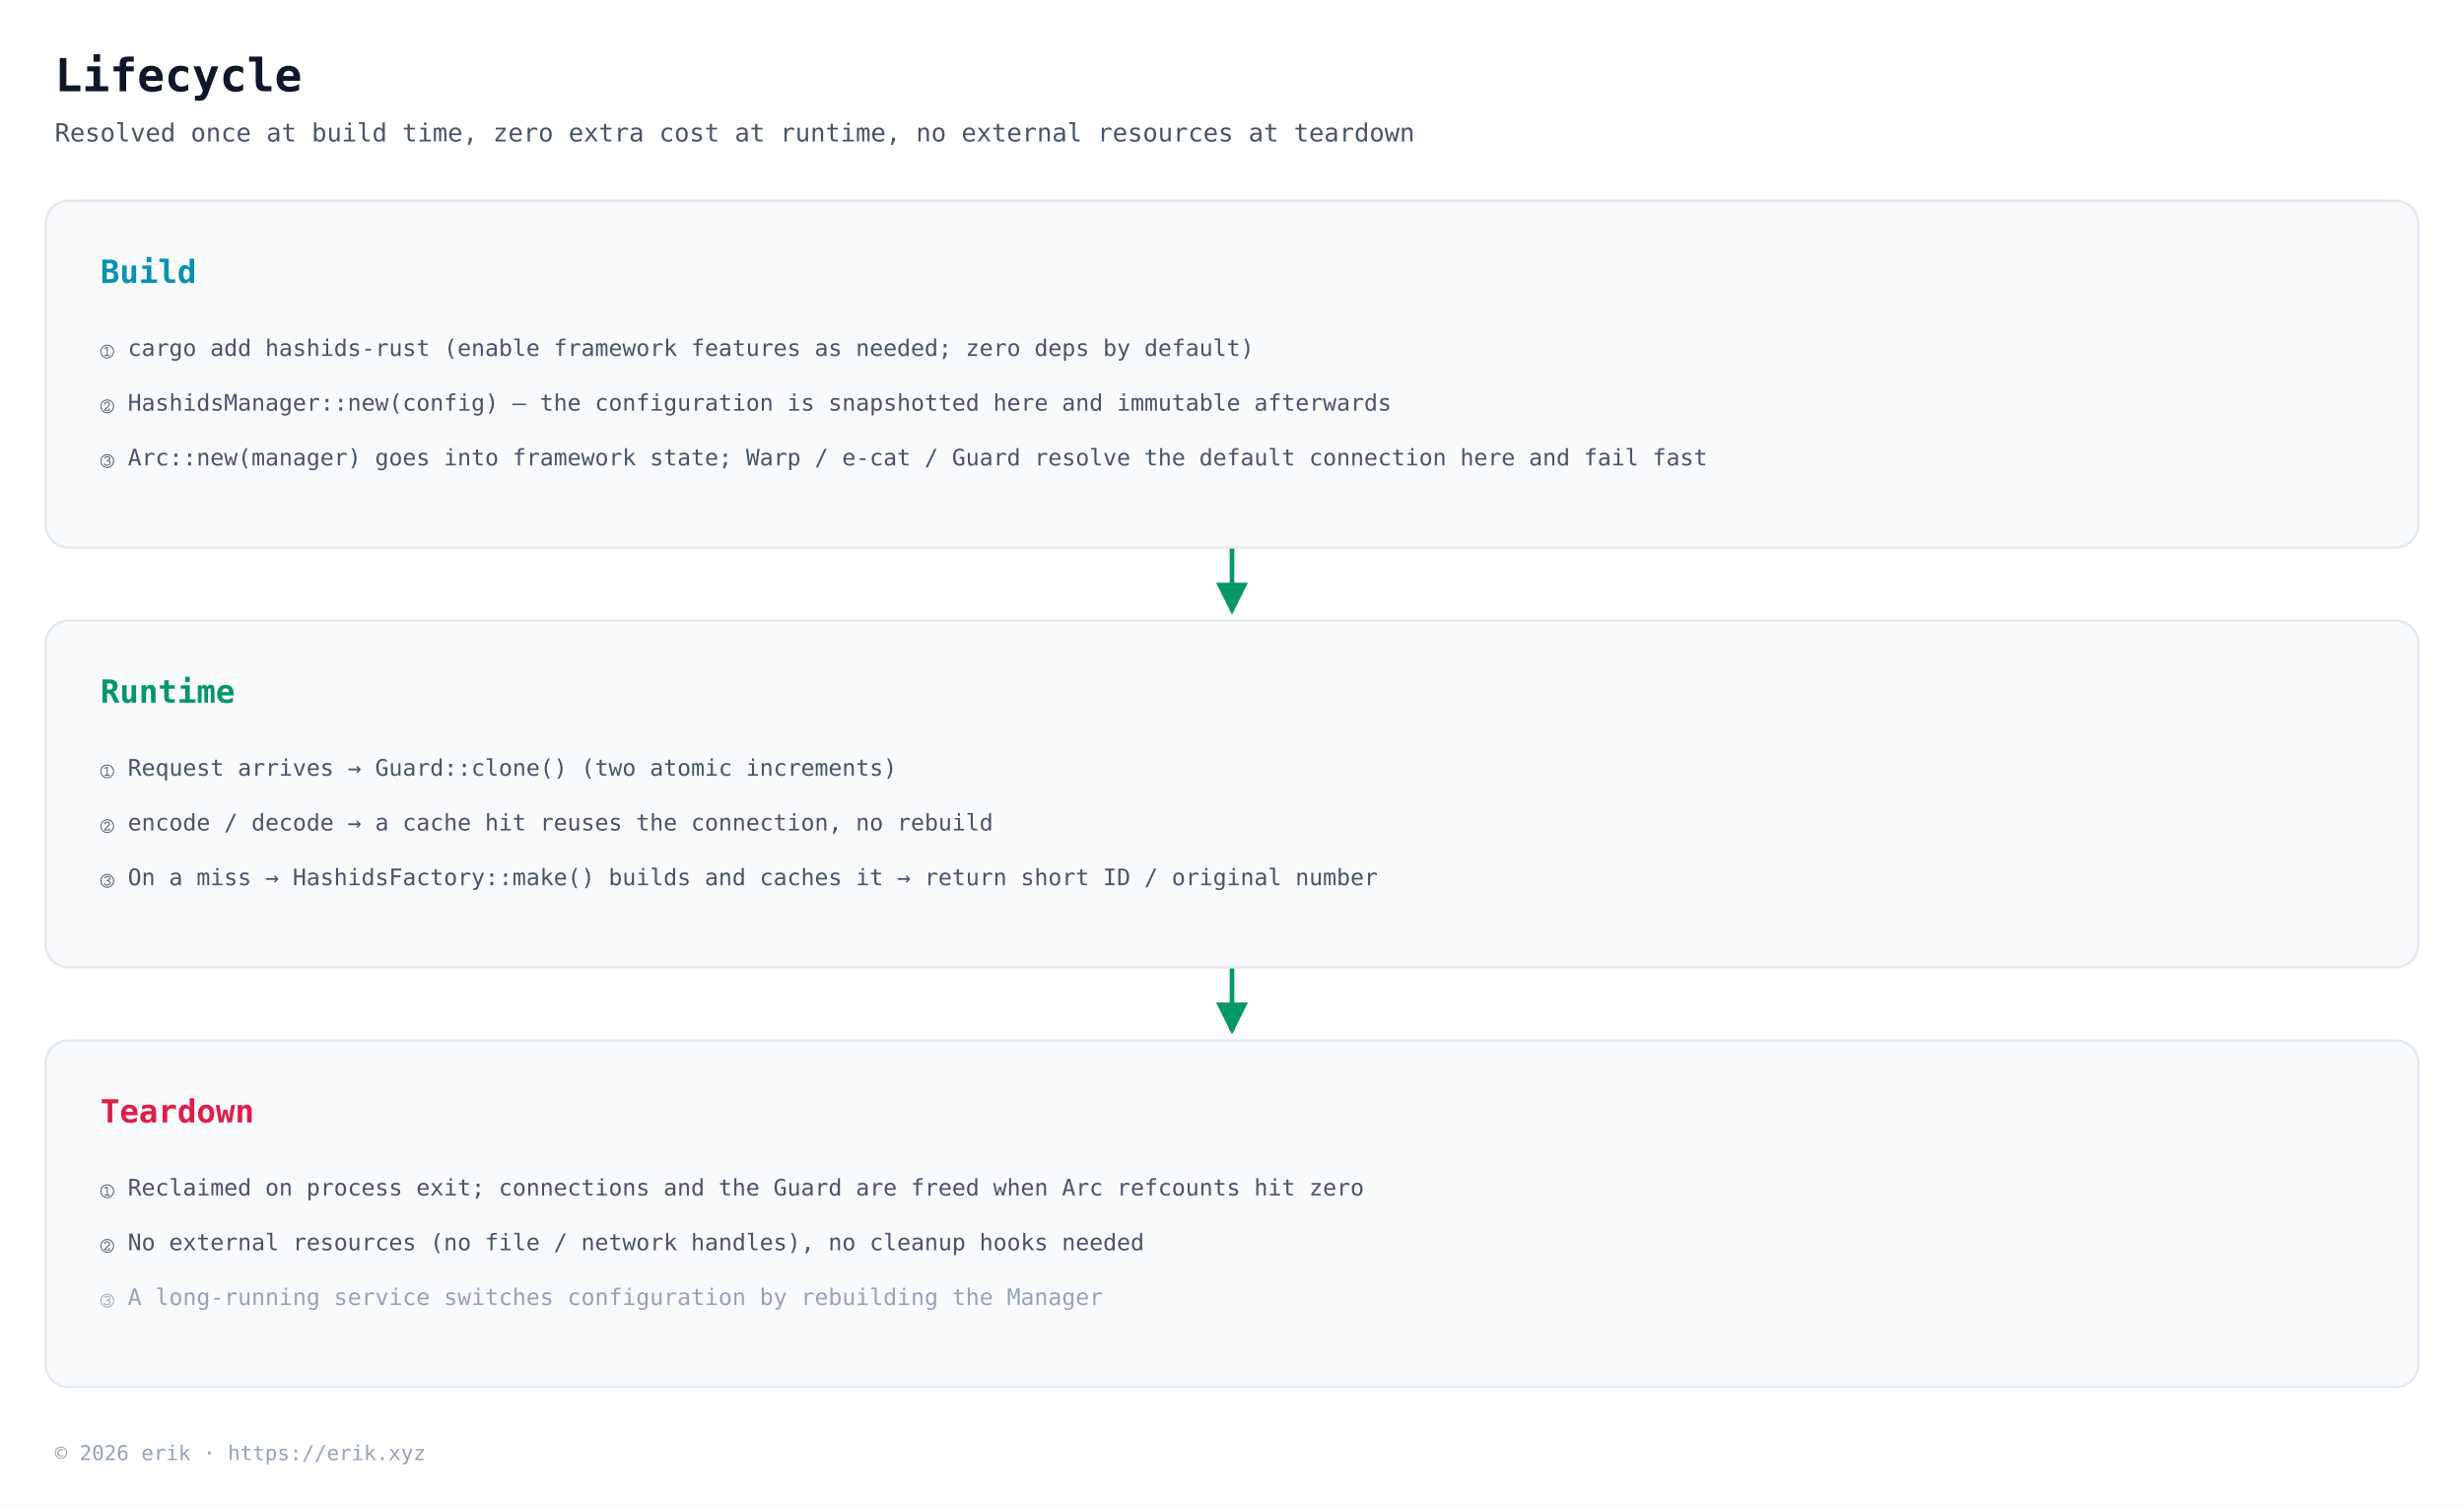
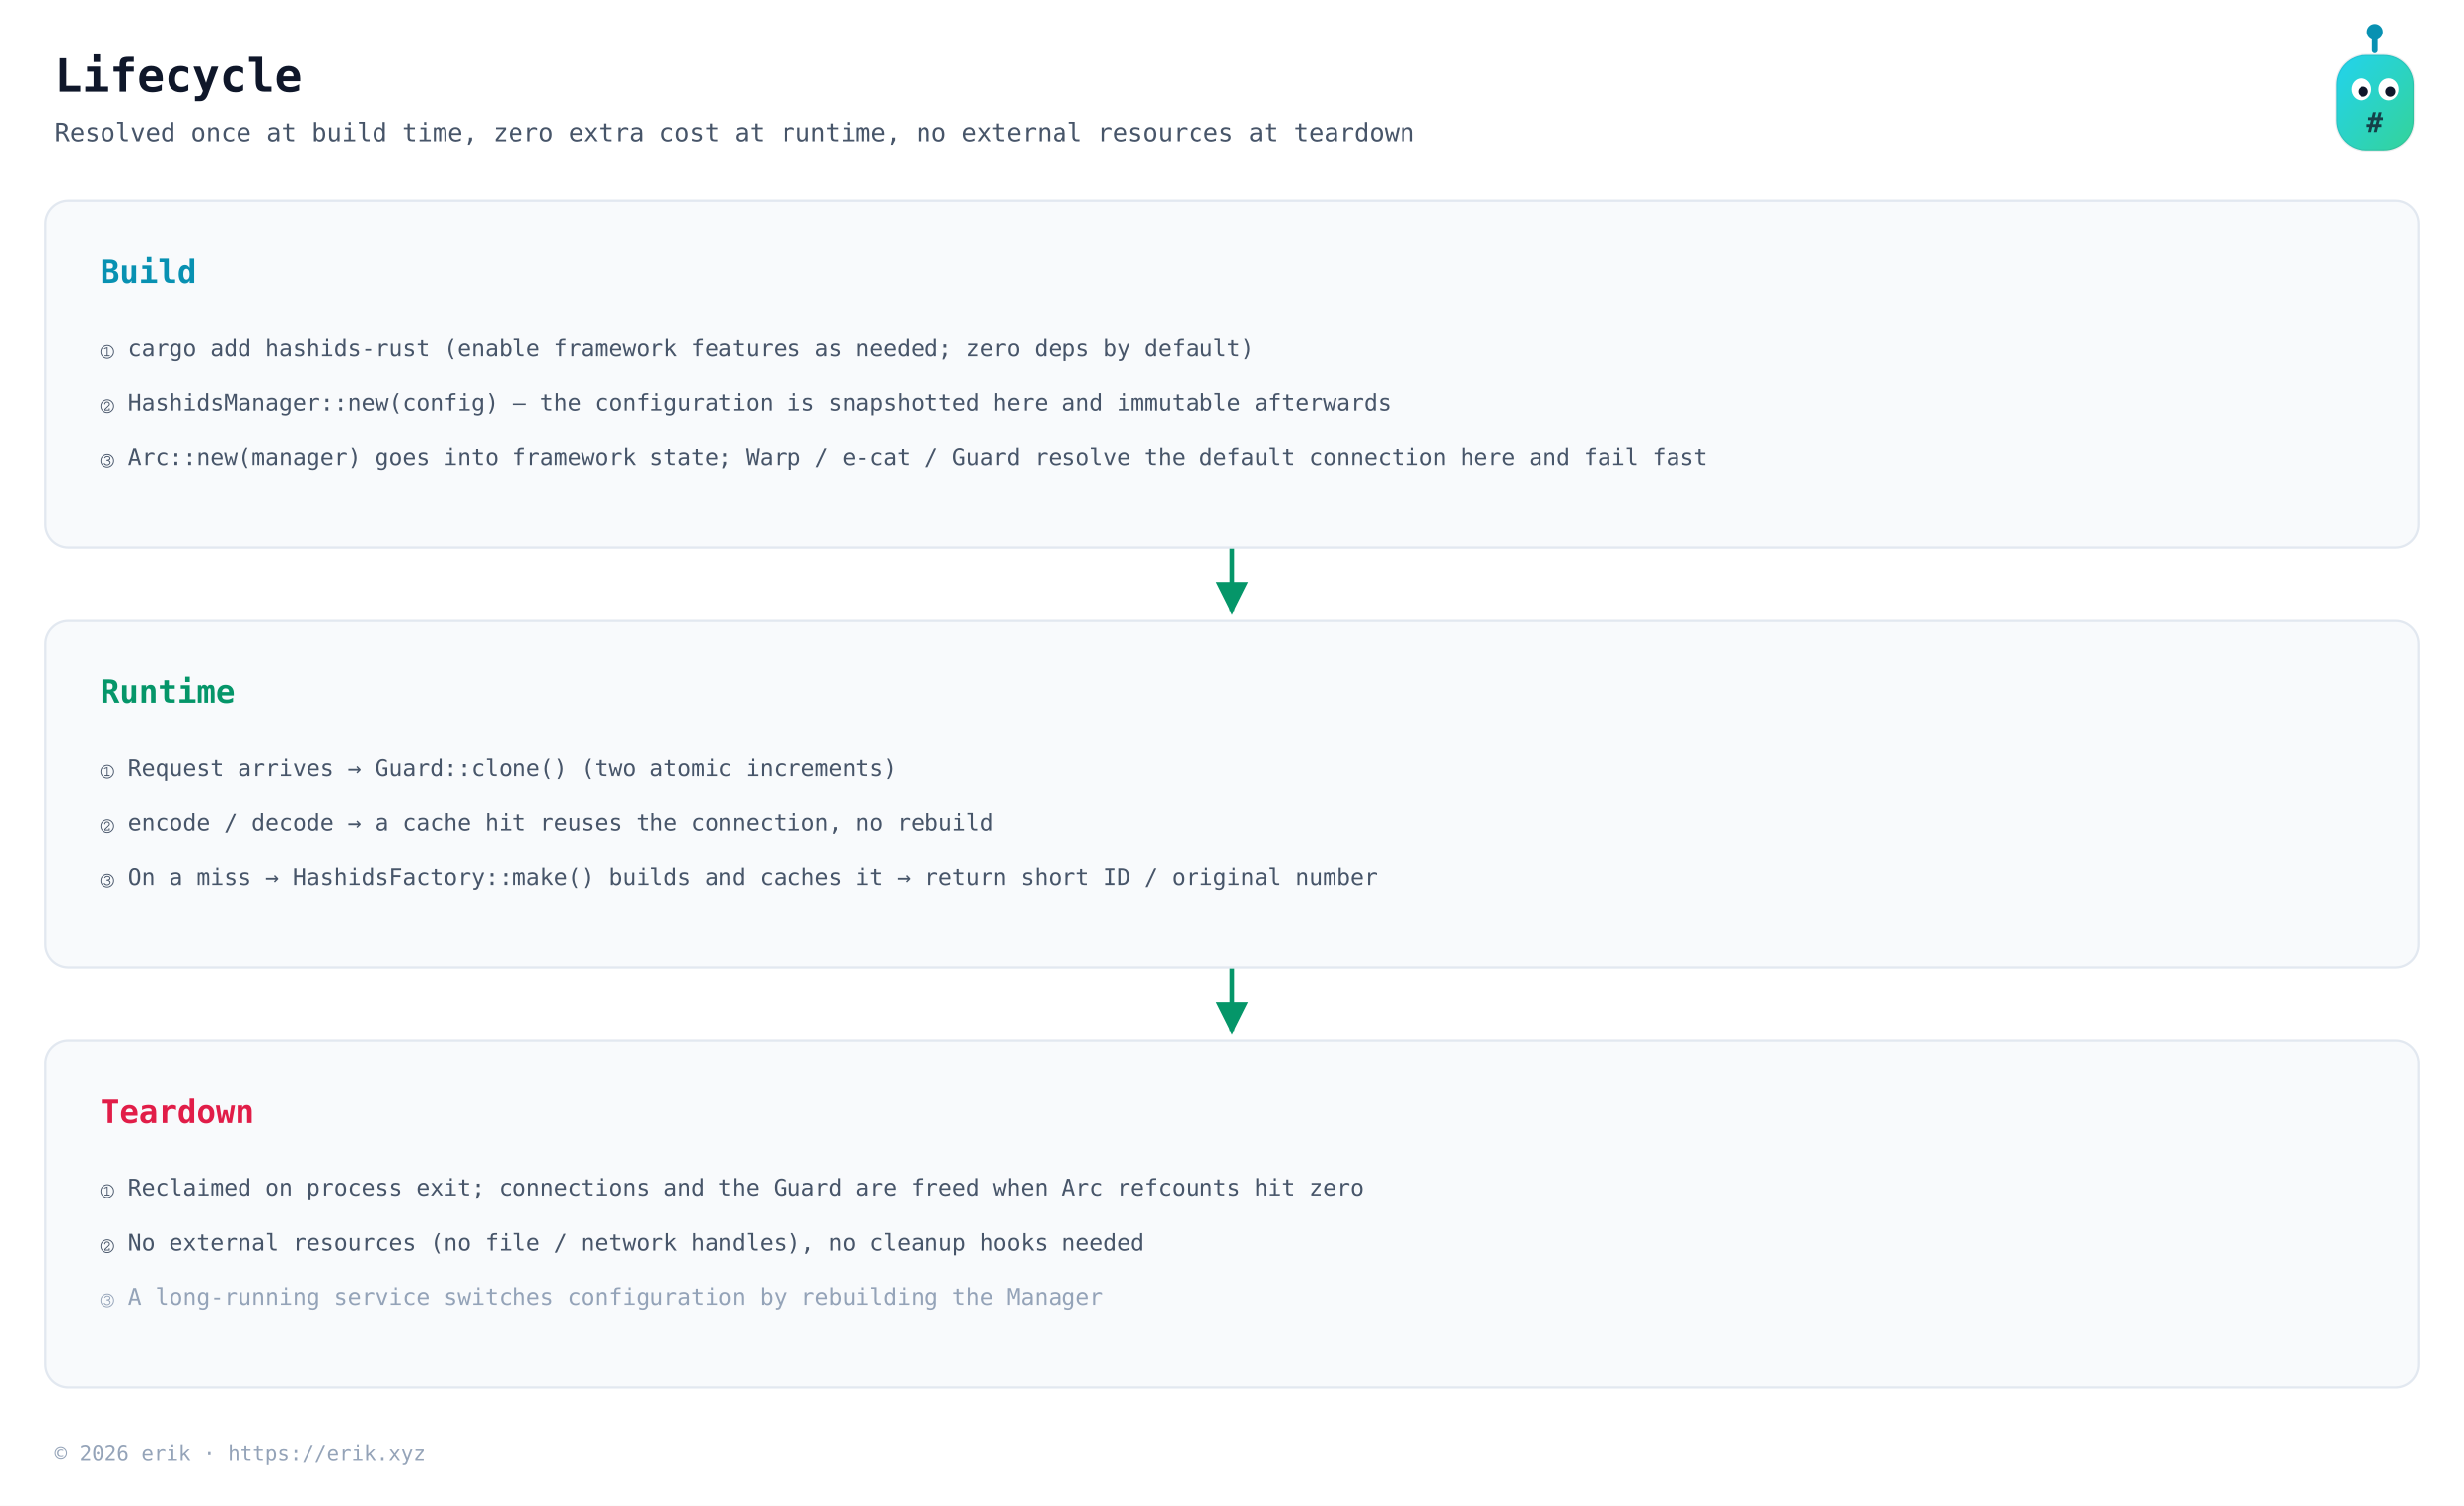
<svg xmlns="http://www.w3.org/2000/svg" viewBox="0 0 1080 660" role="img" aria-labelledby="lifeTitle lifeDesc">
  <defs>
    <style>
      text { font-family: ui-monospace, SFMono-Regular, Menlo, Consolas, "DejaVu Sans Mono", "PingFang SC", "Microsoft YaHei", monospace; }
      .bg        { fill: #ffffff; }
      .lane      { fill: #f8fafc; stroke: #e2e8f0; stroke-width: 1; }
      .t-primary { fill: #0f172a; font-weight: 600; }
      .t-muted   { fill: #475569; }
      .t-dim     { fill: #94a3b8; }
      .t-frontend { fill: #0891b2; font-weight: 600; }
      .t-backend  { fill: #059669; font-weight: 600; }
      .t-security { fill: #e11d48; font-weight: 600; }
      .a-emphasis { stroke: #059669; fill: none; }
      .a-head-emphasis { fill: #059669; }

      @media (prefers-color-scheme: dark) {
        .bg        { fill: #0b1220; }
        .lane      { fill: #0f172a; stroke: #1e293b; }
        .t-primary { fill: #f8fafc; }
        .t-muted   { fill: #94a3b8; }
        .t-dim     { fill: #64748b; }
        .t-frontend { fill: #22d3ee; }
        .t-backend  { fill: #34d399; }
        .t-security { fill: #fb7185; }
        .a-emphasis { stroke: #34d399; }
        .a-head-emphasis { fill: #34d399; }
      }
    </style>
    <marker id="ah-e" viewBox="0 0 10 10" refX="9" refY="5" markerWidth="7" markerHeight="7" orient="auto">
      <path d="M0 0 L10 5 L0 10 z" class="a-head-emphasis" />
    </marker>
  </defs>
  <rect class="bg" x="0" y="0" width="1080" height="660" />
+   <g transform="translate(1024, 14)">
+     <defs>
+       <linearGradient id="mascotGrad" x1="0" y1="0" x2="1" y2="1">
+         <stop offset="0" stop-color="#22d3ee" />
+         <stop offset="1" stop-color="#34d399" />
+       </linearGradient>
+     </defs>
+     <line x1="17" y1="8" x2="17" y2="2" stroke="#0891b2" stroke-width="2.5" stroke-linecap="round" />
+     <circle cx="17" cy="0" r="3.5" fill="#0891b2" />
+     <rect x="0" y="10" width="34" height="42" rx="13" fill="url(#mascotGrad)" stroke="rgba(15,23,42,.08)" stroke-width="1" />
+     <ellipse cx="11" cy="25" rx="4.4" ry="4.8" fill="#ffffff" />
+     <ellipse cx="23" cy="25" rx="4.4" ry="4.8" fill="#ffffff" />
+     <circle cx="11.8" cy="26" r="2.2" fill="#0f172a" />
+     <circle cx="23.8" cy="26" r="2.2" fill="#0f172a" />
+     <text x="17" y="44" font-family="ui-monospace, SFMono-Regular, Menlo, Consolas, monospace" font-size="12" font-weight="700" text-anchor="middle" fill="rgba(15,23,42,.78)">#</text>
+   </g>
  <text x="24" y="40" class="t-primary" font-size="20">Lifecycle</text>
  <text x="24" y="62" class="t-muted" font-size="11">Resolved once at build time, zero extra cost at runtime, no external resources at teardown</text>
  <line class="a-emphasis" x1="540" y1="240" x2="540" y2="268" stroke-width="2" marker-end="url(#ah-e)" />
  <line class="a-emphasis" x1="540" y1="424" x2="540" y2="452" stroke-width="2" marker-end="url(#ah-e)" />
  <rect class="lane" x="20" y="88" width="1040" height="152" rx="10" />
  <text class="t-frontend" x="44" y="124" font-size="14">Build</text>
  <text class="t-muted" x="44" y="156" font-size="10">① cargo add hashids-rust (enable framework features as needed; zero deps by default)</text>
  <text class="t-muted" x="44" y="180" font-size="10">② HashidsManager::new(config) — the configuration is snapshotted here and immutable afterwards</text>
  <text class="t-muted" x="44" y="204" font-size="10">③ Arc::new(manager) goes into framework state; Warp / e-cat / Guard resolve the default connection here and fail fast</text>
  <rect class="lane" x="20" y="272" width="1040" height="152" rx="10" />
  <text class="t-backend" x="44" y="308" font-size="14">Runtime</text>
  <text class="t-muted" x="44" y="340" font-size="10">① Request arrives → Guard::clone() (two atomic increments)</text>
  <text class="t-muted" x="44" y="364" font-size="10">② encode / decode → a cache hit reuses the connection, no rebuild</text>
  <text class="t-muted" x="44" y="388" font-size="10">③ On a miss → HashidsFactory::make() builds and caches it → return short ID / original number</text>
  <rect class="lane" x="20" y="456" width="1040" height="152" rx="10" />
  <text class="t-security" x="44" y="492" font-size="14">Teardown</text>
  <text class="t-muted" x="44" y="524" font-size="10">① Reclaimed on process exit; connections and the Guard are freed when Arc refcounts hit zero</text>
  <text class="t-muted" x="44" y="548" font-size="10">② No external resources (no file / network handles), no cleanup hooks needed</text>
  <text class="t-dim" x="44" y="572" font-size="10">③ A long-running service switches configuration by rebuilding the Manager</text>
  <text class="t-dim" x="24" y="640" font-size="9">© 2026 erik · https://erik.xyz</text>
</svg>
